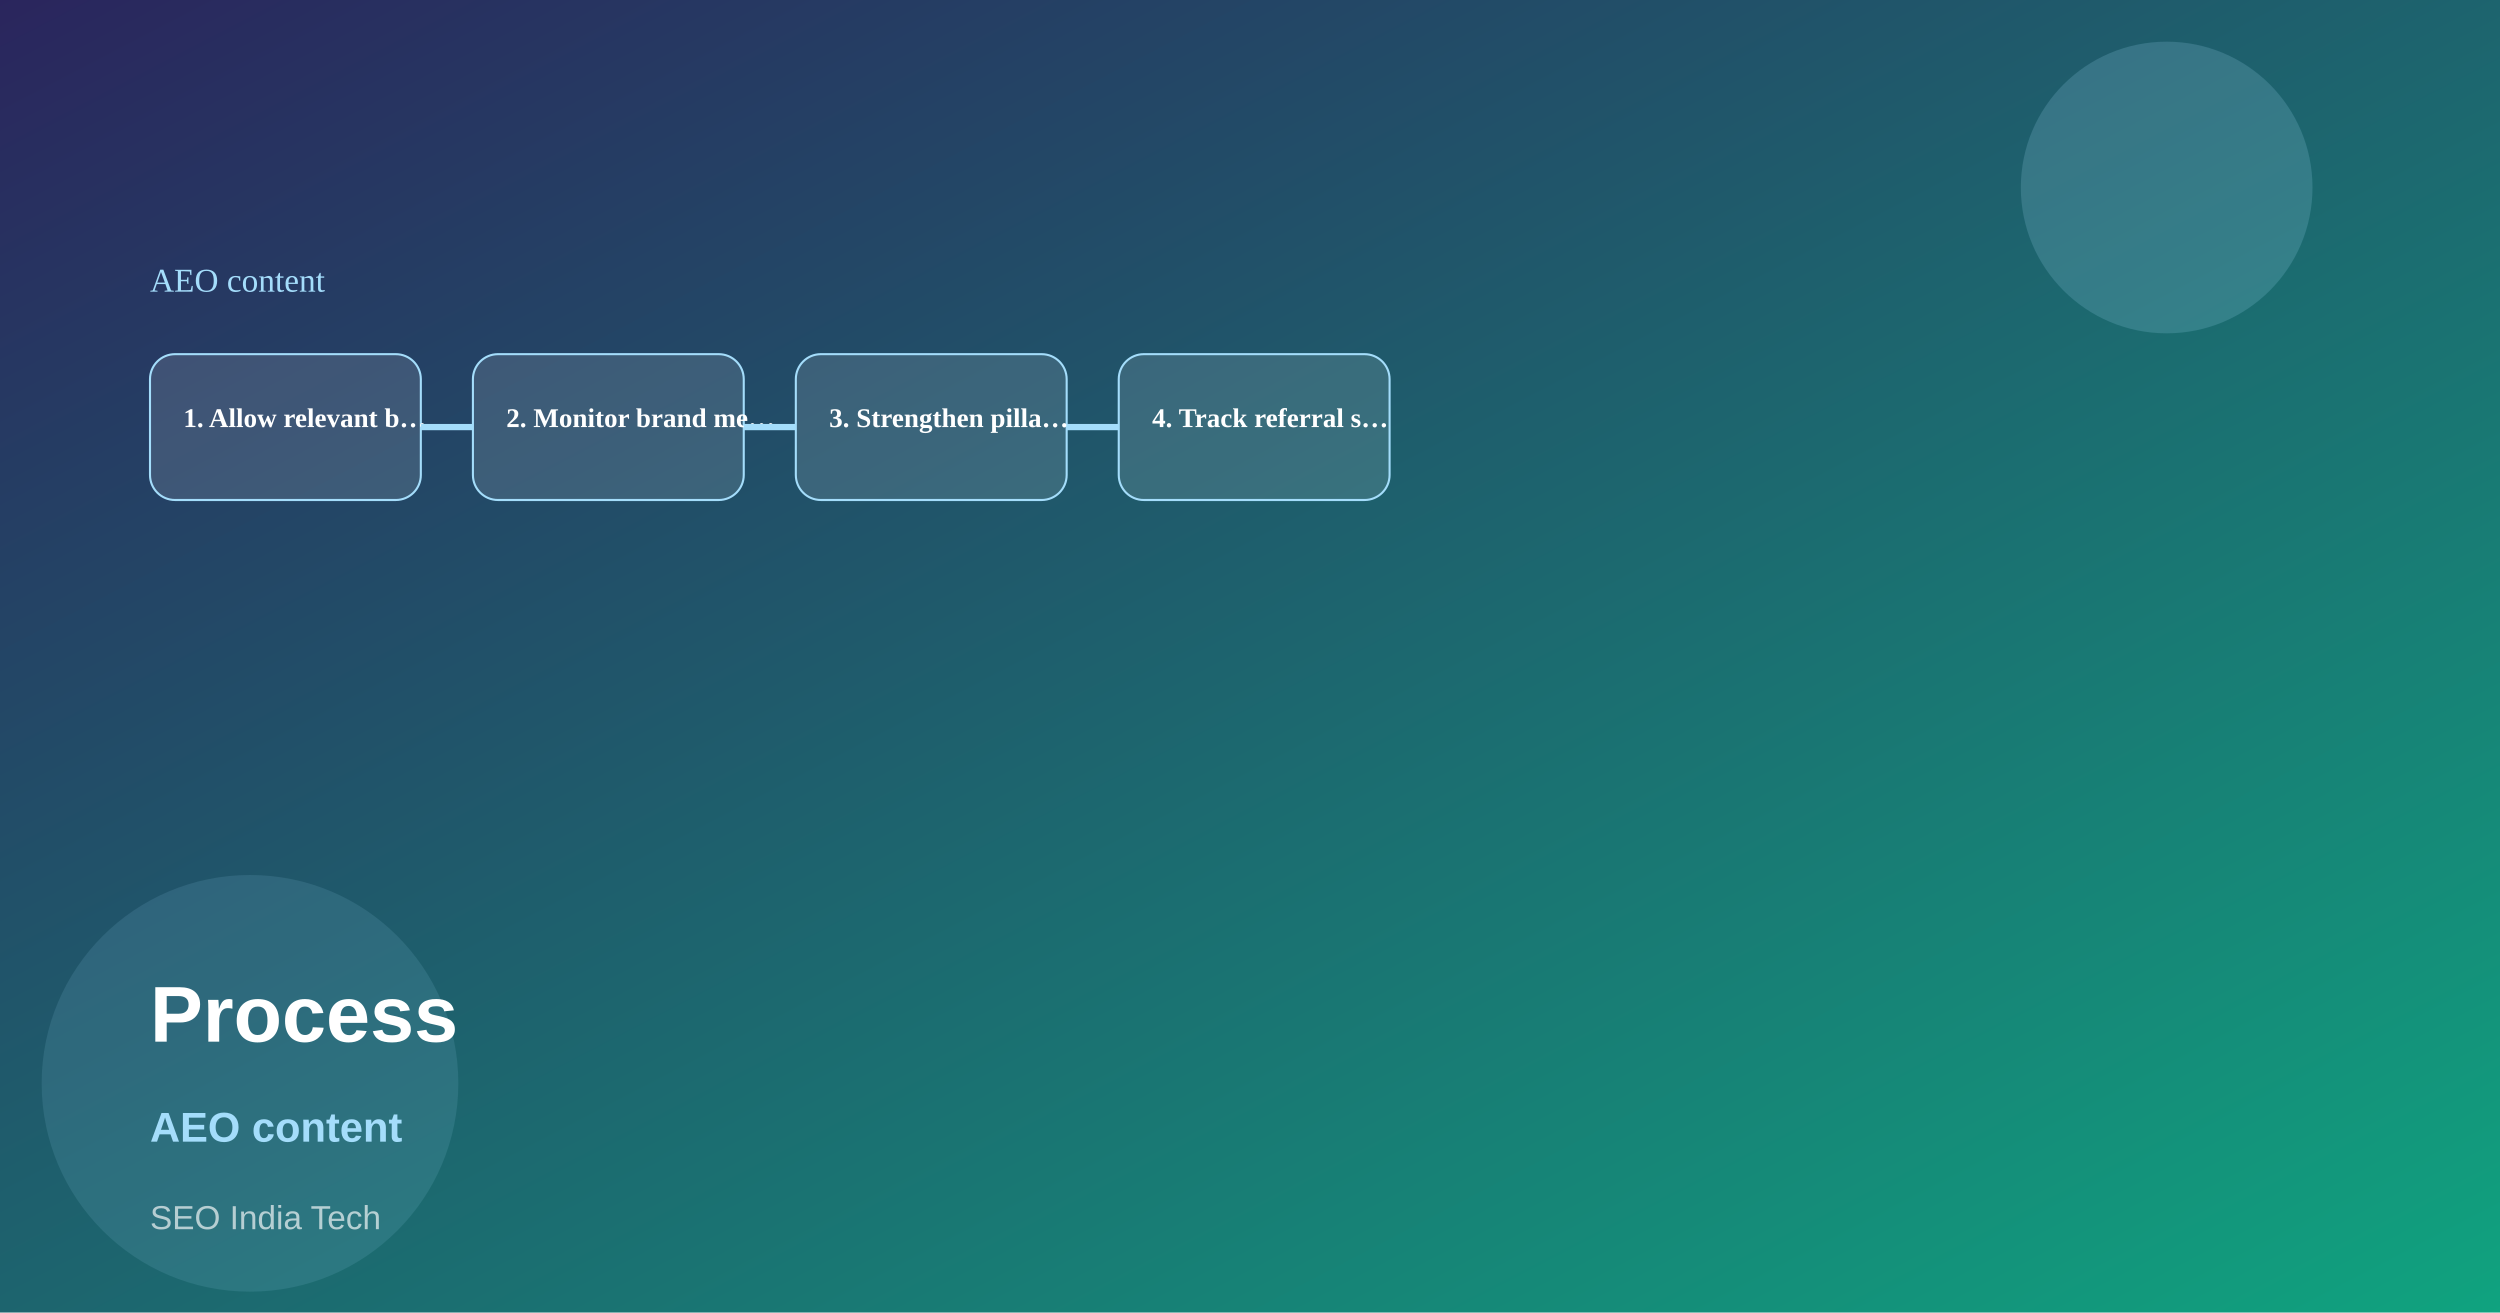
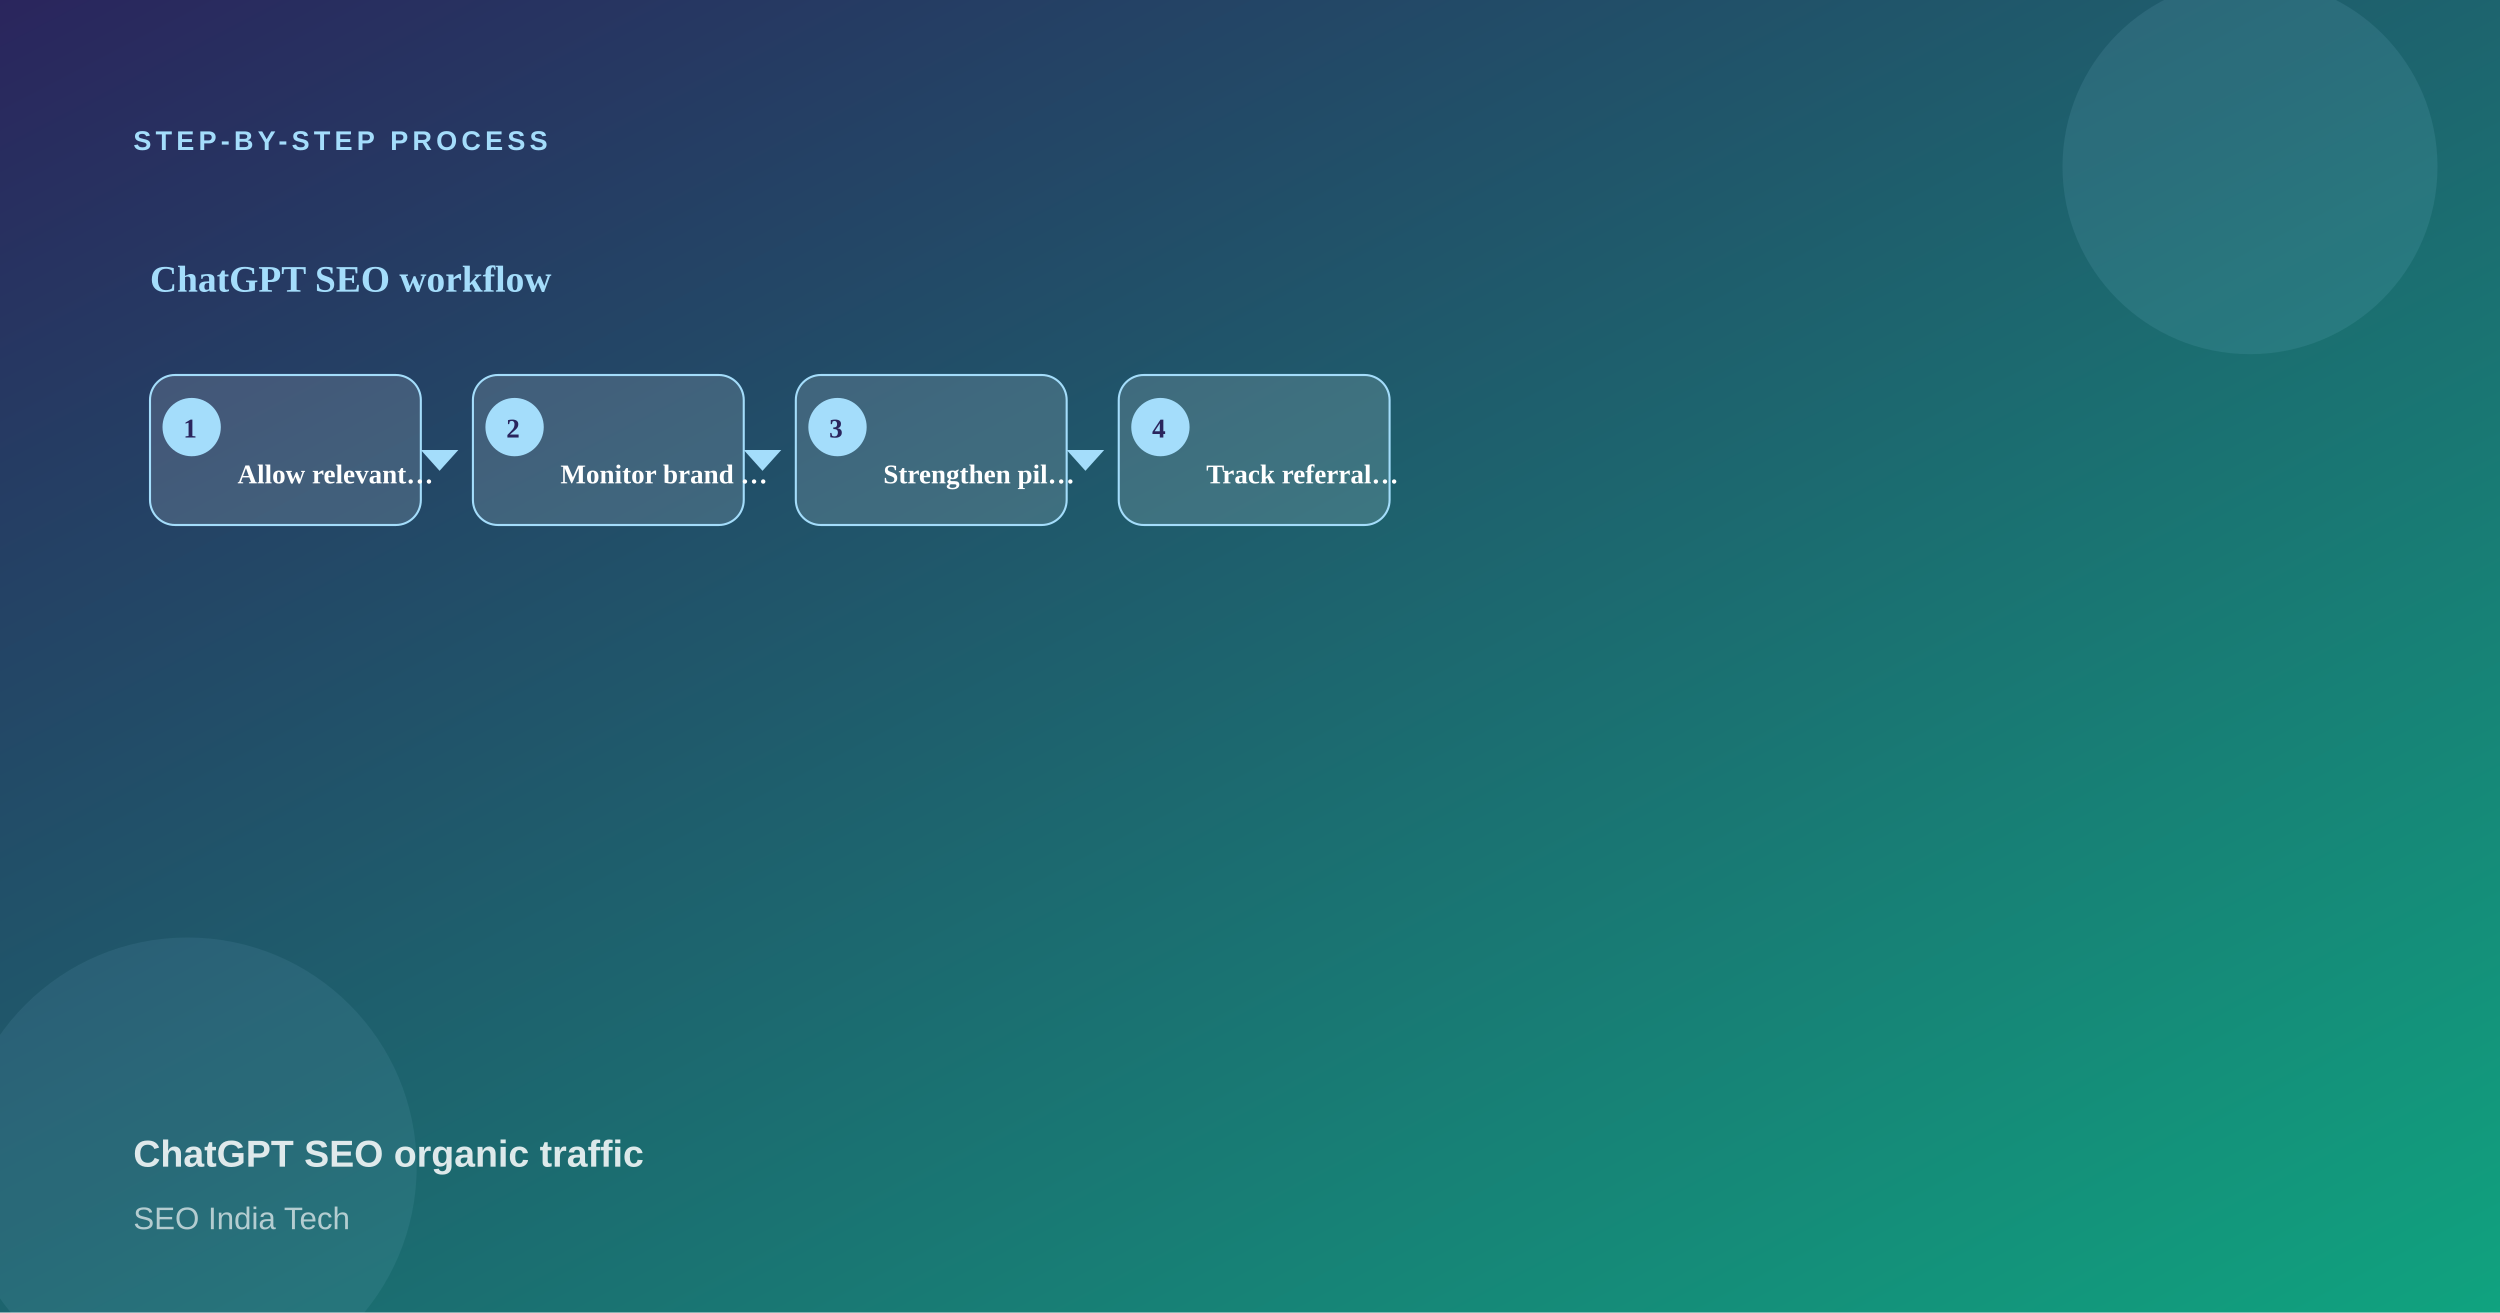
- <svg xmlns="http://www.w3.org/2000/svg" width="1200" height="630" viewBox="0 0 1200 630" role="img" aria-label="Process">
+ <svg xmlns="http://www.w3.org/2000/svg" width="1200" height="630" viewBox="0 0 1200 630" role="img" aria-label="Step-by-Step Process">
  <defs>
    <linearGradient id="bg-process-chatgpt-seo-ai-search-organic-traffic" x1="0%" y1="0%" x2="100%" y2="100%">
      <stop offset="0%" stop-color="#2A255D" />
      <stop offset="100%" stop-color="#10A37F" />
    </linearGradient>
-     <filter id="shadow-process-chatgpt-seo-ai-search-organic-traffic" x="-20%" y="-20%" width="140%" height="140%">
-       <feDropShadow dx="0" dy="8" stdDeviation="12" flood-color="#000" flood-opacity="0.25" />
+     <filter id="shadow-process-chatgpt-seo-ai-search-organic-traffic">
+       <feDropShadow dx="0" dy="6" stdDeviation="10" flood-color="#000" flood-opacity="0.22" />
    </filter>
  </defs>
  <rect width="1200" height="630" fill="url(#bg-process-chatgpt-seo-ai-search-organic-traffic)" />
-   <circle cx="1040" cy="90" r="70" fill="#A4DDFB" opacity="0.18" />
-   <circle cx="120" cy="520" r="100" fill="#A4DDFB" opacity="0.12" />
+   <circle cx="1080" cy="80" r="90" fill="#A4DDFB" opacity="0.1" />
+   <circle cx="90" cy="560" r="110" fill="#A4DDFB" opacity="0.08" />
  <g>
-     <rect x="72" y="170" width="130" height="70" rx="12" fill="rgba(255,255,255,0.12)" stroke="#A4DDFB" />
-     <text x="88" y="205" fill="#ffffff" font-size="13" font-weight="700">1. Allow relevant b…</text>
-     <line x1="202" y1="205" x2="227" y2="205" stroke="#A4DDFB" stroke-width="3" />
+     <rect x="72" y="180" width="130" height="72" rx="12" fill="rgba(255,255,255,0.14)" stroke="#A4DDFB" />
+     <circle cx="92" cy="205" r="14" fill="#A4DDFB" />
+     <text x="88" y="210" fill="#2A255D" font-size="13" font-weight="700">1</text>
+     <text x="114" y="232" fill="#ffffff" font-size="13" font-weight="600">Allow relevant…</text>
+     <polygon points="202,216 220,216 211,226" fill="#A4DDFB" />
  </g>
  <g>
-     <rect x="227" y="170" width="130" height="70" rx="12" fill="rgba(255,255,255,0.12)" stroke="#A4DDFB" />
-     <text x="243" y="205" fill="#ffffff" font-size="13" font-weight="700">2. Monitor brand me…</text>
-     <line x1="357" y1="205" x2="382" y2="205" stroke="#A4DDFB" stroke-width="3" />
+     <rect x="227" y="180" width="130" height="72" rx="12" fill="rgba(255,255,255,0.14)" stroke="#A4DDFB" />
+     <circle cx="247" cy="205" r="14" fill="#A4DDFB" />
+     <text x="243" y="210" fill="#2A255D" font-size="13" font-weight="700">2</text>
+     <text x="269" y="232" fill="#ffffff" font-size="13" font-weight="600">Monitor brand …</text>
+     <polygon points="357,216 375,216 366,226" fill="#A4DDFB" />
  </g>
  <g>
-     <rect x="382" y="170" width="130" height="70" rx="12" fill="rgba(255,255,255,0.12)" stroke="#A4DDFB" />
-     <text x="398" y="205" fill="#ffffff" font-size="13" font-weight="700">3. Strengthen pilla…</text>
-     <line x1="512" y1="205" x2="537" y2="205" stroke="#A4DDFB" stroke-width="3" />
+     <rect x="382" y="180" width="130" height="72" rx="12" fill="rgba(255,255,255,0.14)" stroke="#A4DDFB" />
+     <circle cx="402" cy="205" r="14" fill="#A4DDFB" />
+     <text x="398" y="210" fill="#2A255D" font-size="13" font-weight="700">3</text>
+     <text x="424" y="232" fill="#ffffff" font-size="13" font-weight="600">Strengthen pil…</text>
+     <polygon points="512,216 530,216 521,226" fill="#A4DDFB" />
  </g>
  <g>
-     <rect x="537" y="170" width="130" height="70" rx="12" fill="rgba(255,255,255,0.12)" stroke="#A4DDFB" />
-     <text x="553" y="205" fill="#ffffff" font-size="13" font-weight="700">4. Track referral s…</text>
+     <rect x="537" y="180" width="130" height="72" rx="12" fill="rgba(255,255,255,0.14)" stroke="#A4DDFB" />
+     <circle cx="557" cy="205" r="14" fill="#A4DDFB" />
+     <text x="553" y="210" fill="#2A255D" font-size="13" font-weight="700">4</text>
+     <text x="579" y="232" fill="#ffffff" font-size="13" font-weight="600">Track referral…</text>
  </g>
-   <text x="72" y="140" fill="#A4DDFB" font-size="16">AEO content</text>
-   <text x="72" y="500" fill="#ffffff" font-family="Arial,Helvetica,sans-serif" font-size="38" font-weight="700">Process</text>
-   <text x="72" y="548" fill="#A4DDFB" font-family="Arial,Helvetica,sans-serif" font-size="20" font-weight="600">AEO content</text>
-   <text x="72" y="590" fill="rgba(255,255,255,0.65)" font-family="Arial,Helvetica,sans-serif" font-size="16">SEO India Tech</text>
+   <text x="72" y="140" fill="#A4DDFB" font-size="18" font-weight="700">ChatGPT SEO workflow</text>
+   <text x="64" y="590" fill="rgba(255,255,255,0.65)" font-family="Arial,Helvetica,sans-serif" font-size="15">SEO India Tech</text>
+   <text x="64" y="72" fill="#A4DDFB" font-family="Arial,sans-serif" font-size="13" font-weight="700" letter-spacing="2">STEP-BY-STEP PROCESS</text>
+   <text x="64" y="560" fill="#ffffff" font-family="Arial,sans-serif" font-size="18" font-weight="600" opacity="0.85">ChatGPT SEO organic traffic</text>
</svg>
